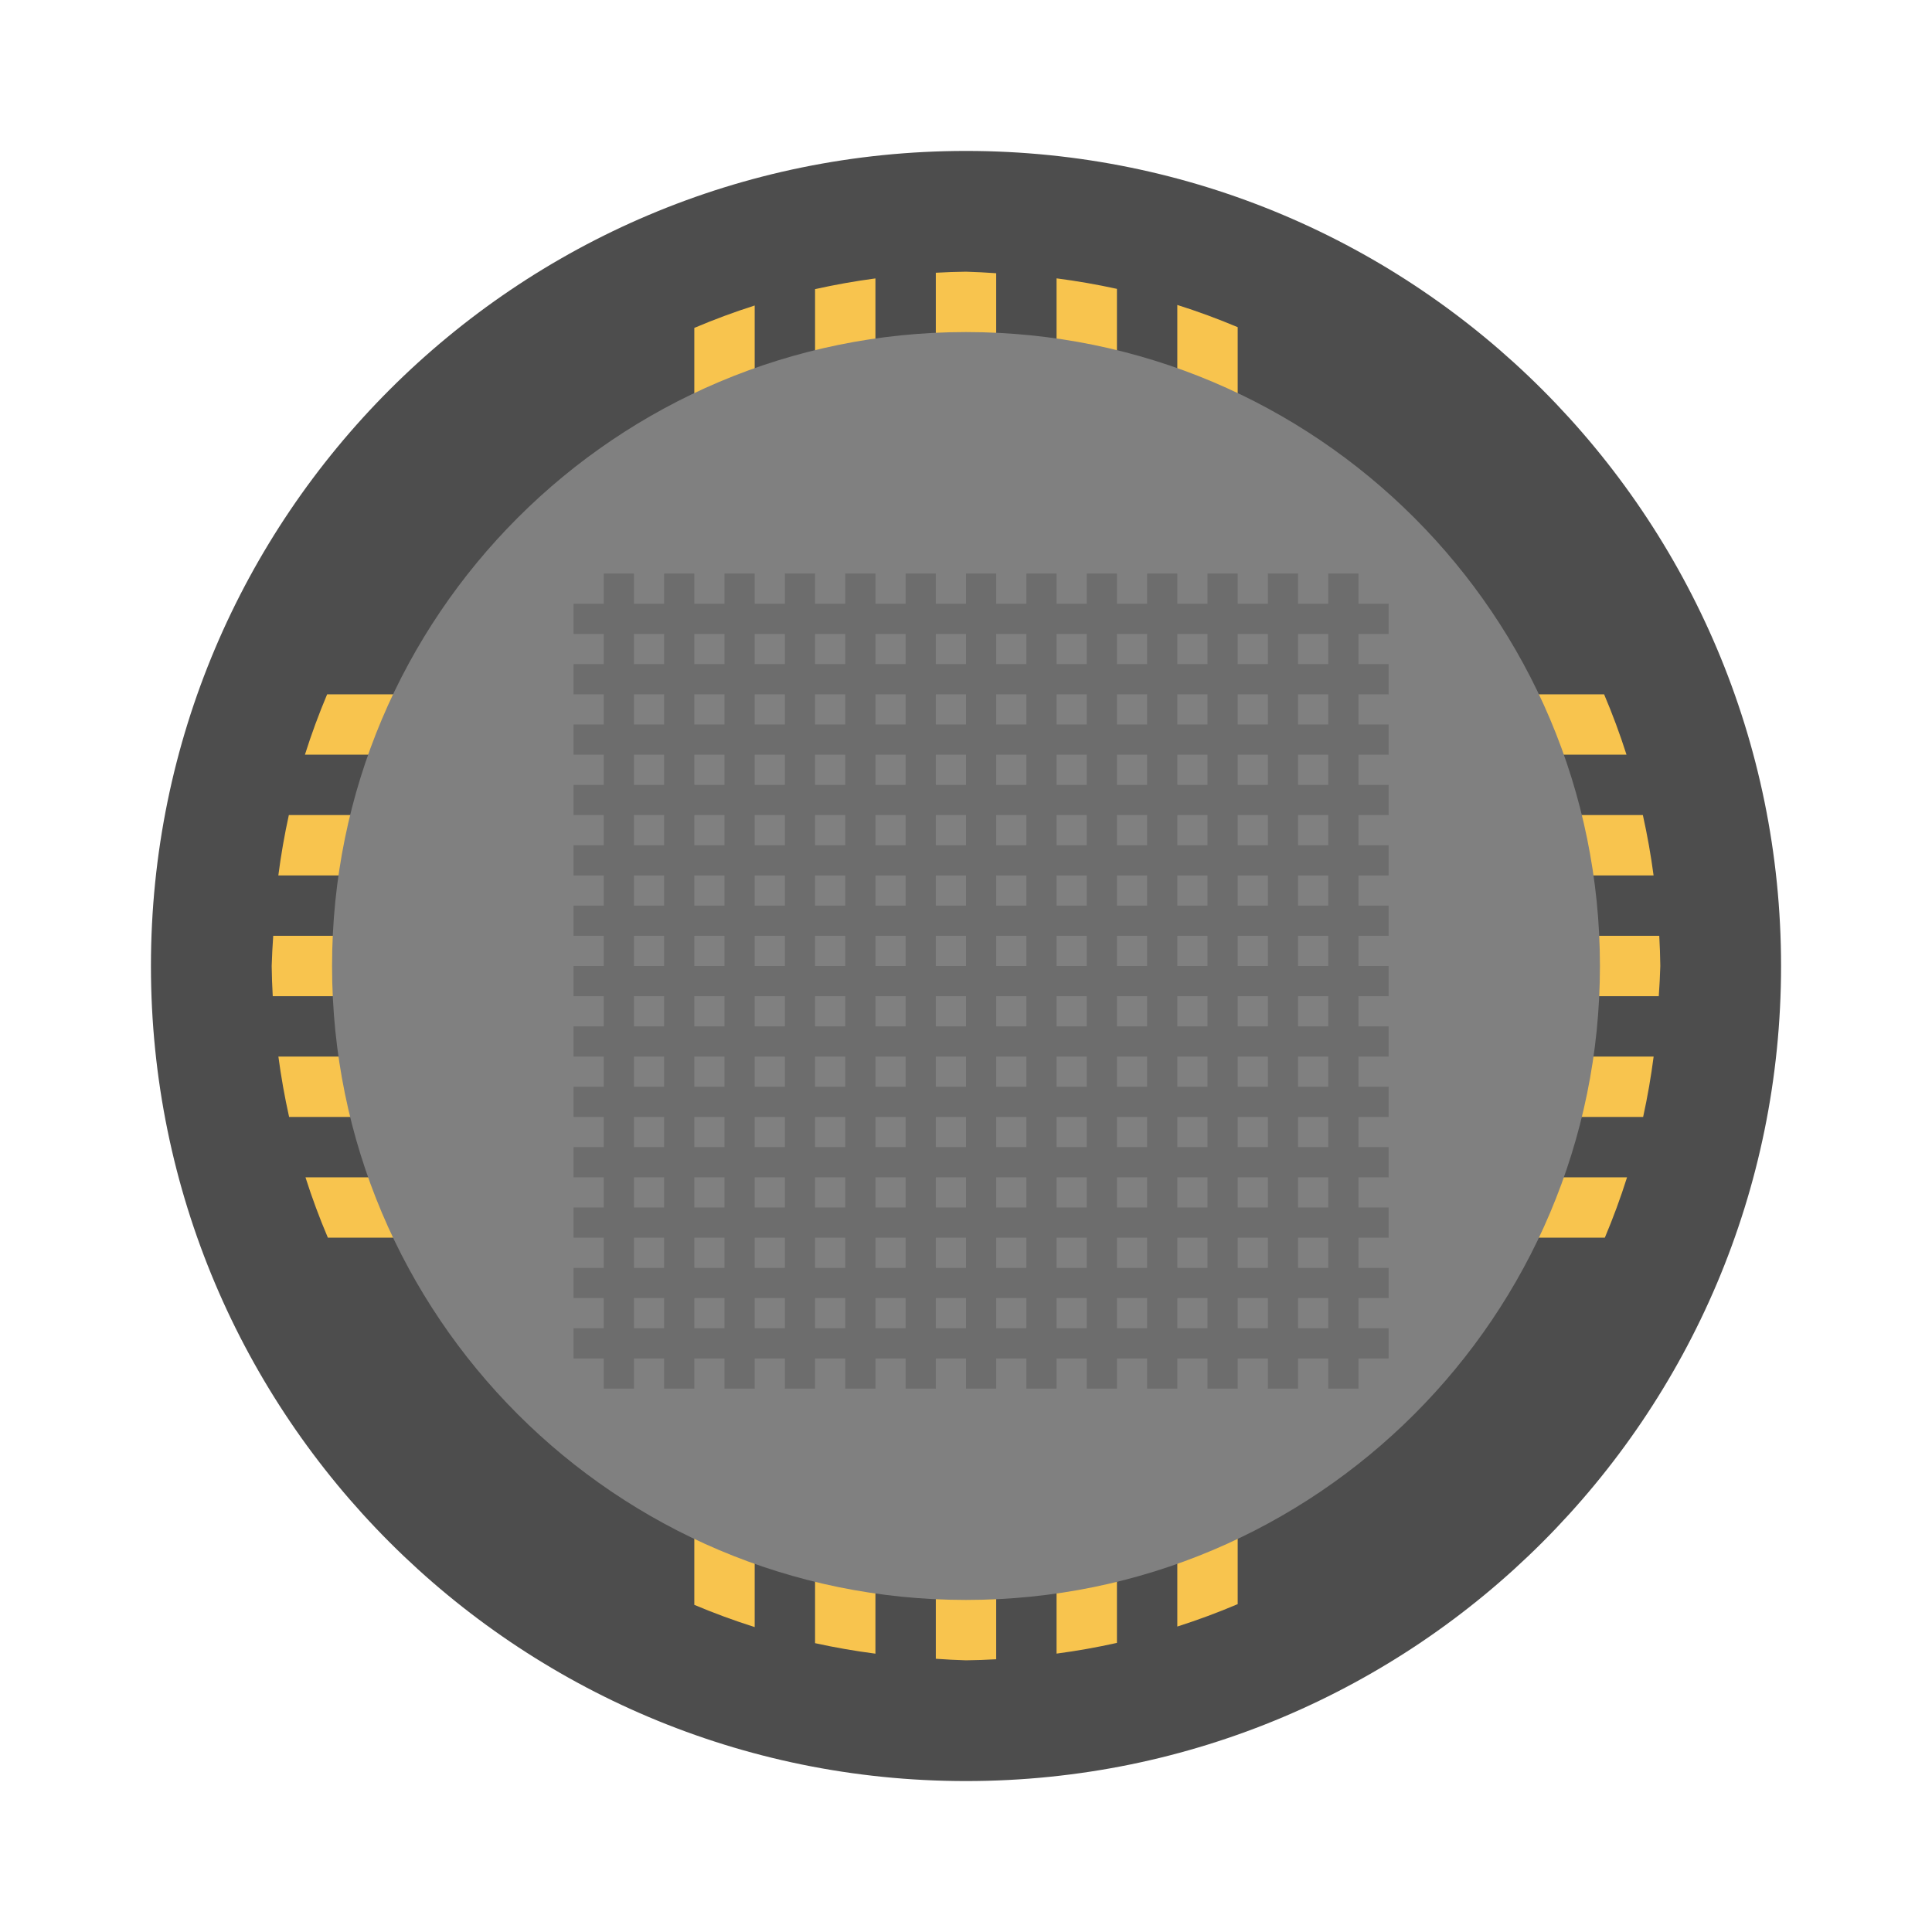
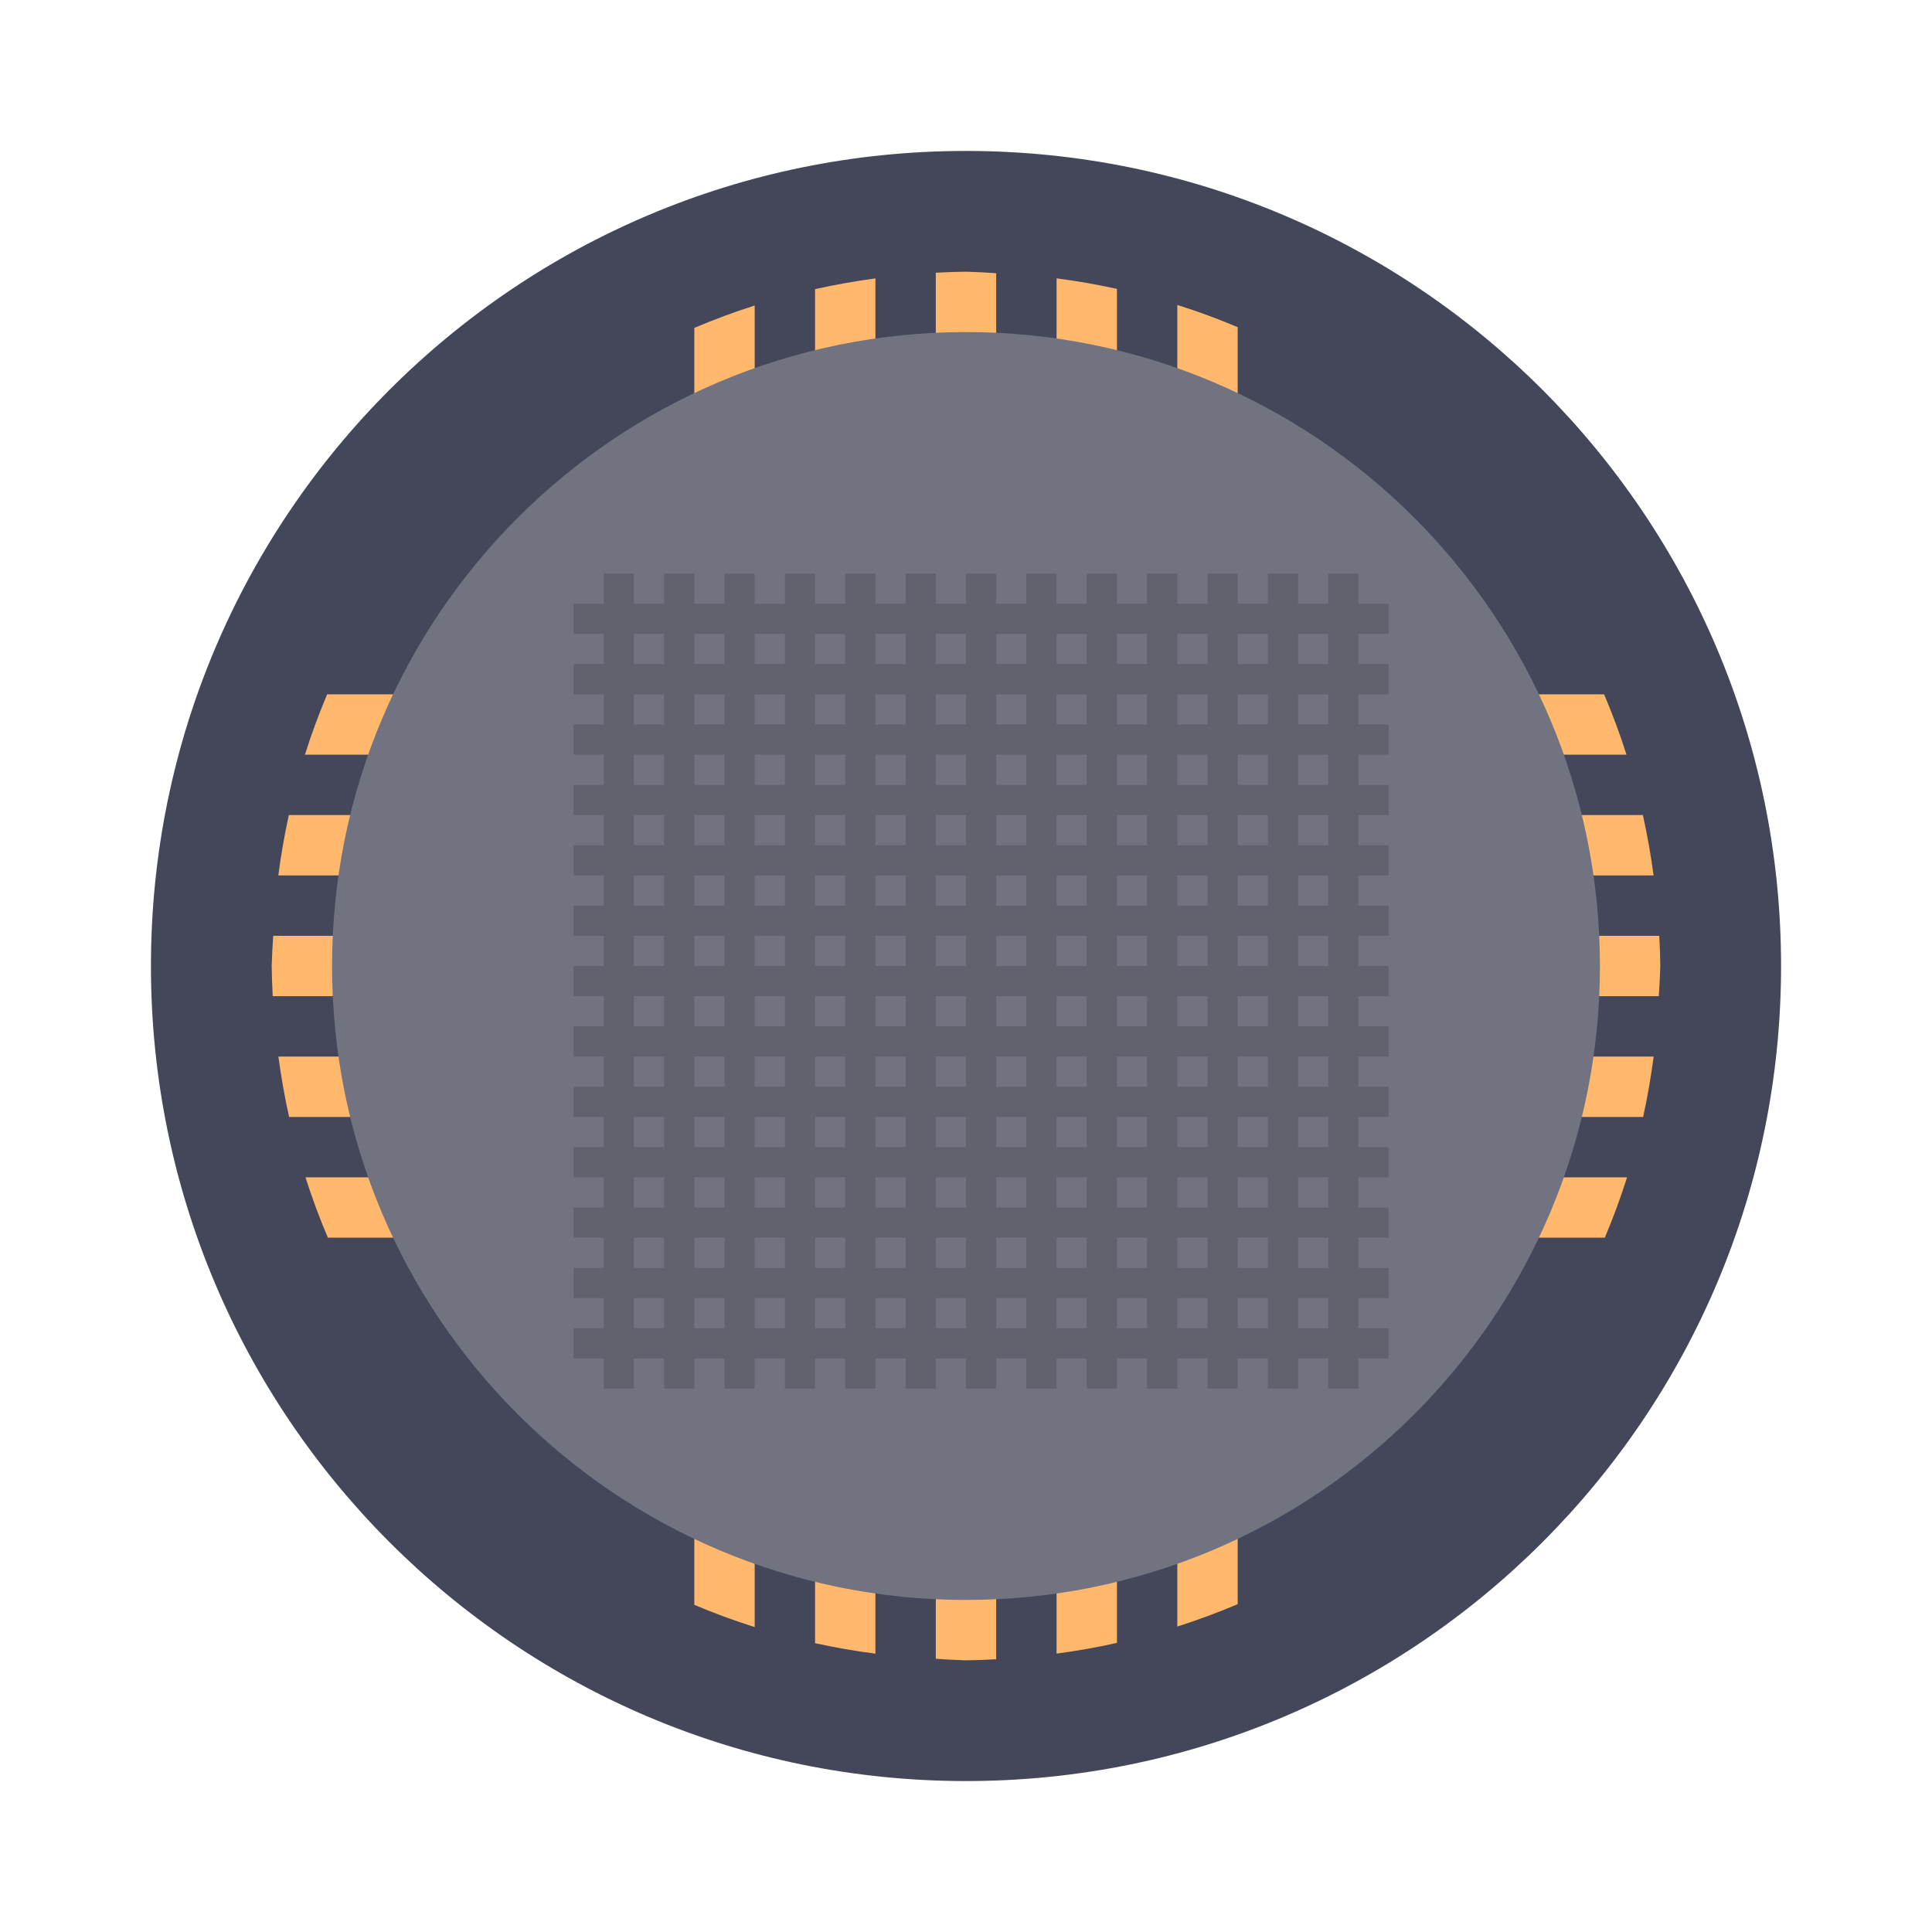
- <svg xmlns="http://www.w3.org/2000/svg" width="64" height="64" version="1">
-   <circle cx="32" cy="32" r="27" fill="#4d4d4d" style="paint-order:stroke fill markers" />
-   <path d="m55 32c-0.004-0.334-0.016-0.667-0.035-1h-45.914c-0.024 0.333-0.041 0.666-0.051 1 0.004 0.334 0.016 0.667 0.035 1h45.914c0.024-0.333 0.041-0.666 0.051-1zm-0.221 3h-45.557c0.089 0.672 0.208 1.339 0.355 2h44.854c0.145-0.661 0.261-1.329 0.348-2zm-2e-3 -6c-0.089-0.672-0.208-1.339-0.355-2h-44.854c-0.145 0.661-0.261 1.329-0.348 2zm-0.879 10h-43.779c0.216 0.678 0.464 1.345 0.742 2h42.301c0.276-0.655 0.522-1.322 0.736-2zm-0.018-14c-0.216-0.678-0.464-1.345-0.742-2h-42.301c-0.276 0.655-0.522 1.322-0.736 2z" fill="#f8c44e" style="paint-order:stroke fill markers" />
-   <path d="m32 9c-0.334 0.004-0.667 0.016-1 0.035v45.914c0.333 0.024 0.666 0.041 1 0.051 0.334-0.004 0.667-0.016 1-0.035v-45.914c-0.333-0.024-0.666-0.041-1-0.051zm3 0.221v45.557c0.672-0.089 1.339-0.208 2-0.355v-44.854c-0.661-0.145-1.329-0.261-2-0.348zm-6 0.002c-0.672 0.089-1.339 0.208-2 0.355v44.854c0.661 0.145 1.329 0.261 2 0.348zm10 0.879v43.779c0.678-0.216 1.345-0.464 2-0.742v-42.301c-0.655-0.276-1.322-0.522-2-0.736zm-14 0.018c-0.678 0.216-1.345 0.464-2 0.742v42.301c0.655 0.276 1.322 0.522 2 0.736z" fill="#f8c44e" style="paint-order:stroke fill markers" />
-   <circle cx="32" cy="32" r="21" fill="#808080" stroke-width=".778" style="paint-order:stroke fill markers" />
-   <path d="m20 19v1h-1v1h1v1h-1v1h1v1h-1v1h1v1h-1v1h1v1h-1v1h1v1h-1v1h1v1h-1v1h1v1h-1v1h1v1h-1v1h1v1h-1v1h1v1h-1v1h1v1h-1v1h1v1h-1v1h1v1h1v-1h1v1h1v-1h1v1h1v-1h1v1h1v-1h1v1h1v-1h1v1h1v-1h1v1h1v-1h1v1h1v-1h1v1h1v-1h1v1h1v-1h1v1h1v-1h1v1h1v-1h1v1h1v-1h1v-1h-1v-1h1v-1h-1v-1h1v-1h-1v-1h1v-1h-1v-1h1v-1h-1v-1h1v-1h-1v-1h1v-1h-1v-1h1v-1h-1v-1h1v-1h-1v-1h1v-1h-1v-1h1v-1h-1v-1h1v-1h-1v-1h1v-1h-1v-1h-1v1h-1v-1h-1v1h-1v-1h-1v1h-1v-1h-1v1h-1v-1h-1v1h-1v-1h-1v1h-1v-1h-1v1h-1v-1h-1v1h-1v-1h-1v1h-1v-1h-1v1h-1v-1h-1v1h-1v-1h-1v1h-1v-1zm1 2h1v1h-1zm2 0h1v1h-1zm2 0h1v1h-1zm2 0h1v1h-1zm2 0h1v1h-1zm2 0h1v1h-1zm2 0h1v1h-1zm2 0h1v1h-1zm2 0h1v1h-1zm2 0h1v1h-1zm2 0h1v1h-1zm2 0h1v1h-1zm-22 2h1v1h-1zm2 0h1v1h-1zm2 0h1v1h-1zm2 0h1v1h-1zm2 0h1v1h-1zm2 0h1v1h-1zm2 0h1v1h-1zm2 0h1v1h-1zm2 0h1v1h-1zm2 0h1v1h-1zm2 0h1v1h-1zm2 0h1v1h-1zm-22 2h1v1h-1zm2 0h1v1h-1zm2 0h1v1h-1zm2 0h1v1h-1zm2 0h1v1h-1zm2 0h1v1h-1zm2 0h1v1h-1zm2 0h1v1h-1zm2 0h1v1h-1zm2 0h1v1h-1zm2 0h1v1h-1zm2 0h1v1h-1zm-22 2h1v1h-1zm2 0h1v1h-1zm2 0h1v1h-1zm2 0h1v1h-1zm2 0h1v1h-1zm2 0h1v1h-1zm2 0h1v1h-1zm2 0h1v1h-1zm2 0h1v1h-1zm2 0h1v1h-1zm2 0h1v1h-1zm2 0h1v1h-1zm-22 2h1v1h-1zm2 0h1v1h-1zm2 0h1v1h-1zm2 0h1v1h-1zm2 0h1v1h-1zm2 0h1v1h-1zm2 0h1v1h-1zm2 0h1v1h-1zm2 0h1v1h-1zm2 0h1v1h-1zm2 0h1v1h-1zm2 0h1v1h-1zm-22 2h1v1h-1zm2 0h1v1h-1zm2 0h1v1h-1zm2 0h1v1h-1zm2 0h1v1h-1zm2 0h1v1h-1zm2 0h1v1h-1zm2 0h1v1h-1zm2 0h1v1h-1zm2 0h1v1h-1zm2 0h1v1h-1zm2 0h1v1h-1zm-22 2h1v1h-1zm2 0h1v1h-1zm2 0h1v1h-1zm2 0h1v1h-1zm2 0h1v1h-1zm2 0h1v1h-1zm2 0h1v1h-1zm2 0h1v1h-1zm2 0h1v1h-1zm2 0h1v1h-1zm2 0h1v1h-1zm2 0h1v1h-1zm-22 2h1v1h-1zm2 0h1v1h-1zm2 0h1v1h-1zm2 0h1v1h-1zm2 0h1v1h-1zm2 0h1v1h-1zm2 0h1v1h-1zm2 0h1v1h-1zm2 0h1v1h-1zm2 0h1v1h-1zm2 0h1v1h-1zm2 0h1v1h-1zm-22 2h1v1h-1zm2 0h1v1h-1zm2 0h1v1h-1zm2 0h1v1h-1zm2 0h1v1h-1zm2 0h1v1h-1zm2 0h1v1h-1zm2 0h1v1h-1zm2 0h1v1h-1zm2 0h1v1h-1zm2 0h1v1h-1zm2 0h1v1h-1zm-22 2h1v1h-1zm2 0h1v1h-1zm2 0h1v1h-1zm2 0h1v1h-1zm2 0h1v1h-1zm2 0h1v1h-1zm2 0h1v1h-1zm2 0h1v1h-1zm2 0h1v1h-1zm2 0h1v1h-1zm2 0h1v1h-1zm2 0h1v1h-1zm-22 2h1v1h-1zm2 0h1v1h-1zm2 0h1v1h-1zm2 0h1v1h-1zm2 0h1v1h-1zm2 0h1v1h-1zm2 0h1v1h-1zm2 0h1v1h-1zm2 0h1v1h-1zm2 0h1v1h-1zm2 0h1v1h-1zm2 0h1v1h-1zm-22 2h1v1h-1zm2 0h1v1h-1zm2 0h1v1h-1zm2 0h1v1h-1zm2 0h1v1h-1zm2 0h1v1h-1zm2 0h1v1h-1zm2 0h1v1h-1zm2 0h1v1h-1zm2 0h1v1h-1zm2 0h1v1h-1zm2 0h1v1h-1z" opacity=".15" style="paint-order:stroke fill markers" />
+ <svg xmlns="http://www.w3.org/2000/svg" width="64" height="64" version="1" id="svg8198">
+   <defs id="defs8202" />
+   <circle cx="32" cy="32" r="27" fill="#4d4d4d" style="paint-order:stroke fill markers;fill:#44475a" id="circle8188" />
+   <path d="m55 32c-0.004-0.334-0.016-0.667-0.035-1h-45.914c-0.024 0.333-0.041 0.666-0.051 1 0.004 0.334 0.016 0.667 0.035 1h45.914c0.024-0.333 0.041-0.666 0.051-1zm-0.221 3h-45.557c0.089 0.672 0.208 1.339 0.355 2h44.854c0.145-0.661 0.261-1.329 0.348-2zm-2e-3 -6c-0.089-0.672-0.208-1.339-0.355-2h-44.854c-0.145 0.661-0.261 1.329-0.348 2zm-0.879 10h-43.779c0.216 0.678 0.464 1.345 0.742 2h42.301c0.276-0.655 0.522-1.322 0.736-2zm-0.018-14c-0.216-0.678-0.464-1.345-0.742-2h-42.301c-0.276 0.655-0.522 1.322-0.736 2z" fill="#f8c44e" style="paint-order:stroke fill markers;fill:#ffb86c" id="path8190" />
+   <path d="m32 9c-0.334 0.004-0.667 0.016-1 0.035v45.914c0.333 0.024 0.666 0.041 1 0.051 0.334-0.004 0.667-0.016 1-0.035v-45.914c-0.333-0.024-0.666-0.041-1-0.051zm3 0.221v45.557c0.672-0.089 1.339-0.208 2-0.355v-44.854c-0.661-0.145-1.329-0.261-2-0.348zm-6 0.002c-0.672 0.089-1.339 0.208-2 0.355v44.854c0.661 0.145 1.329 0.261 2 0.348zm10 0.879v43.779c0.678-0.216 1.345-0.464 2-0.742v-42.301c-0.655-0.276-1.322-0.522-2-0.736zm-14 0.018c-0.678 0.216-1.345 0.464-2 0.742v42.301c0.655 0.276 1.322 0.522 2 0.736z" fill="#f8c44e" style="paint-order:stroke fill markers;fill:#ffb86c" id="path8192" />
+   <circle cx="32" cy="32" r="21" fill="#808080" stroke-width=".778" style="paint-order:stroke fill markers;fill:#717380" id="circle8194" />
+   <path d="m20 19v1h-1v1h1v1h-1v1h1v1h-1v1h1v1h-1v1h1v1h-1v1h1v1h-1v1h1v1h-1v1h1v1h-1v1h1v1h-1v1h1v1h-1v1h1v1h-1v1h1v1h-1v1h1v1h-1v1h1v1h1v-1h1v1h1v-1h1v1h1v-1h1v1h1v-1h1v1h1v-1h1v1h1v-1h1v1h1v-1h1v1h1v-1h1v1h1v-1h1v1h1v-1h1v1h1v-1h1v1h1v-1h1v1h1v-1h1v-1h-1v-1h1v-1h-1v-1h1v-1h-1v-1h1v-1h-1v-1h1v-1h-1v-1h1v-1h-1v-1h1v-1h-1v-1h1v-1h-1v-1h1v-1h-1v-1h1v-1h-1v-1h1v-1h-1v-1h1v-1h-1v-1h1v-1h-1v-1h-1v1h-1v-1h-1v1h-1v-1h-1v1h-1v-1h-1v1h-1v-1h-1v1h-1v-1h-1v1h-1v-1h-1v1h-1v-1h-1v1h-1v-1h-1v1h-1v-1h-1v1h-1v-1h-1v1h-1v-1h-1v1h-1v-1zm1 2h1v1h-1zm2 0h1v1h-1zm2 0h1v1h-1zm2 0h1v1h-1zm2 0h1v1h-1zm2 0h1v1h-1zm2 0h1v1h-1zm2 0h1v1h-1zm2 0h1v1h-1zm2 0h1v1h-1zm2 0h1v1h-1zm2 0h1v1h-1zm-22 2h1v1h-1zm2 0h1v1h-1zm2 0h1v1h-1zm2 0h1v1h-1zm2 0h1v1h-1zm2 0h1v1h-1zm2 0h1v1h-1zm2 0h1v1h-1zm2 0h1v1h-1zm2 0h1v1h-1zm2 0h1v1h-1zm2 0h1v1h-1zm-22 2h1v1h-1zm2 0h1v1h-1zm2 0h1v1h-1zm2 0h1v1h-1zm2 0h1v1h-1zm2 0h1v1h-1zm2 0h1v1h-1zm2 0h1v1h-1zm2 0h1v1h-1zm2 0h1v1h-1zm2 0h1v1h-1zm2 0h1v1h-1zm-22 2h1v1h-1zm2 0h1v1h-1zm2 0h1v1h-1zm2 0h1v1h-1zm2 0h1v1h-1zm2 0h1v1h-1zm2 0h1v1h-1zm2 0h1v1h-1zm2 0h1v1h-1zm2 0h1v1h-1zm2 0h1v1h-1zm2 0h1v1h-1zm-22 2h1v1h-1zm2 0h1v1h-1zm2 0h1v1h-1zm2 0h1v1h-1zm2 0h1v1h-1zm2 0h1v1h-1zm2 0h1v1h-1zm2 0h1v1h-1zm2 0h1v1h-1zm2 0h1v1h-1zm2 0h1v1h-1zm2 0h1v1h-1zm-22 2h1v1h-1zm2 0h1v1h-1zm2 0h1v1h-1zm2 0h1v1h-1zm2 0h1v1h-1zm2 0h1v1h-1zm2 0h1v1h-1zm2 0h1v1h-1zm2 0h1v1h-1zm2 0h1v1h-1zm2 0h1v1h-1zm2 0h1v1h-1zm-22 2h1v1h-1zm2 0h1v1h-1zm2 0h1v1h-1zm2 0h1v1h-1zm2 0h1v1h-1zm2 0h1v1h-1zm2 0h1v1h-1zm2 0h1v1h-1zm2 0h1v1h-1zm2 0h1v1h-1zm2 0h1v1h-1zm2 0h1v1h-1zm-22 2h1v1h-1zm2 0h1v1h-1zm2 0h1v1h-1zm2 0h1v1h-1zm2 0h1v1h-1zm2 0h1v1h-1zm2 0h1v1h-1zm2 0h1v1h-1zm2 0h1v1h-1zm2 0h1v1h-1zm2 0h1v1h-1zm2 0h1v1h-1zm-22 2h1v1h-1zm2 0h1v1h-1zm2 0h1v1h-1zm2 0h1v1h-1zm2 0h1v1h-1zm2 0h1v1h-1zm2 0h1v1h-1zm2 0h1v1h-1zm2 0h1v1h-1zm2 0h1v1h-1zm2 0h1v1h-1zm2 0h1v1h-1zm-22 2h1v1h-1zm2 0h1v1h-1zm2 0h1v1h-1zm2 0h1v1h-1zm2 0h1v1h-1zm2 0h1v1h-1zm2 0h1v1h-1zm2 0h1v1h-1zm2 0h1v1h-1zm2 0h1v1h-1zm2 0h1v1h-1zm2 0h1v1h-1zm-22 2h1v1h-1zm2 0h1v1h-1zm2 0h1v1h-1zm2 0h1v1h-1zm2 0h1v1h-1zm2 0h1v1h-1zm2 0h1v1h-1zm2 0h1v1h-1zm2 0h1v1h-1zm2 0h1v1h-1zm2 0h1v1h-1zm2 0h1v1h-1zm-22 2h1v1h-1zm2 0h1v1h-1zm2 0h1v1h-1zm2 0h1v1h-1zm2 0h1v1h-1zm2 0h1v1h-1zm2 0h1v1h-1zm2 0h1v1h-1zm2 0h1v1h-1zm2 0h1v1h-1zm2 0h1v1h-1zm2 0h1v1h-1z" opacity=".15" style="paint-order:stroke fill markers" id="path8196" />
</svg>
